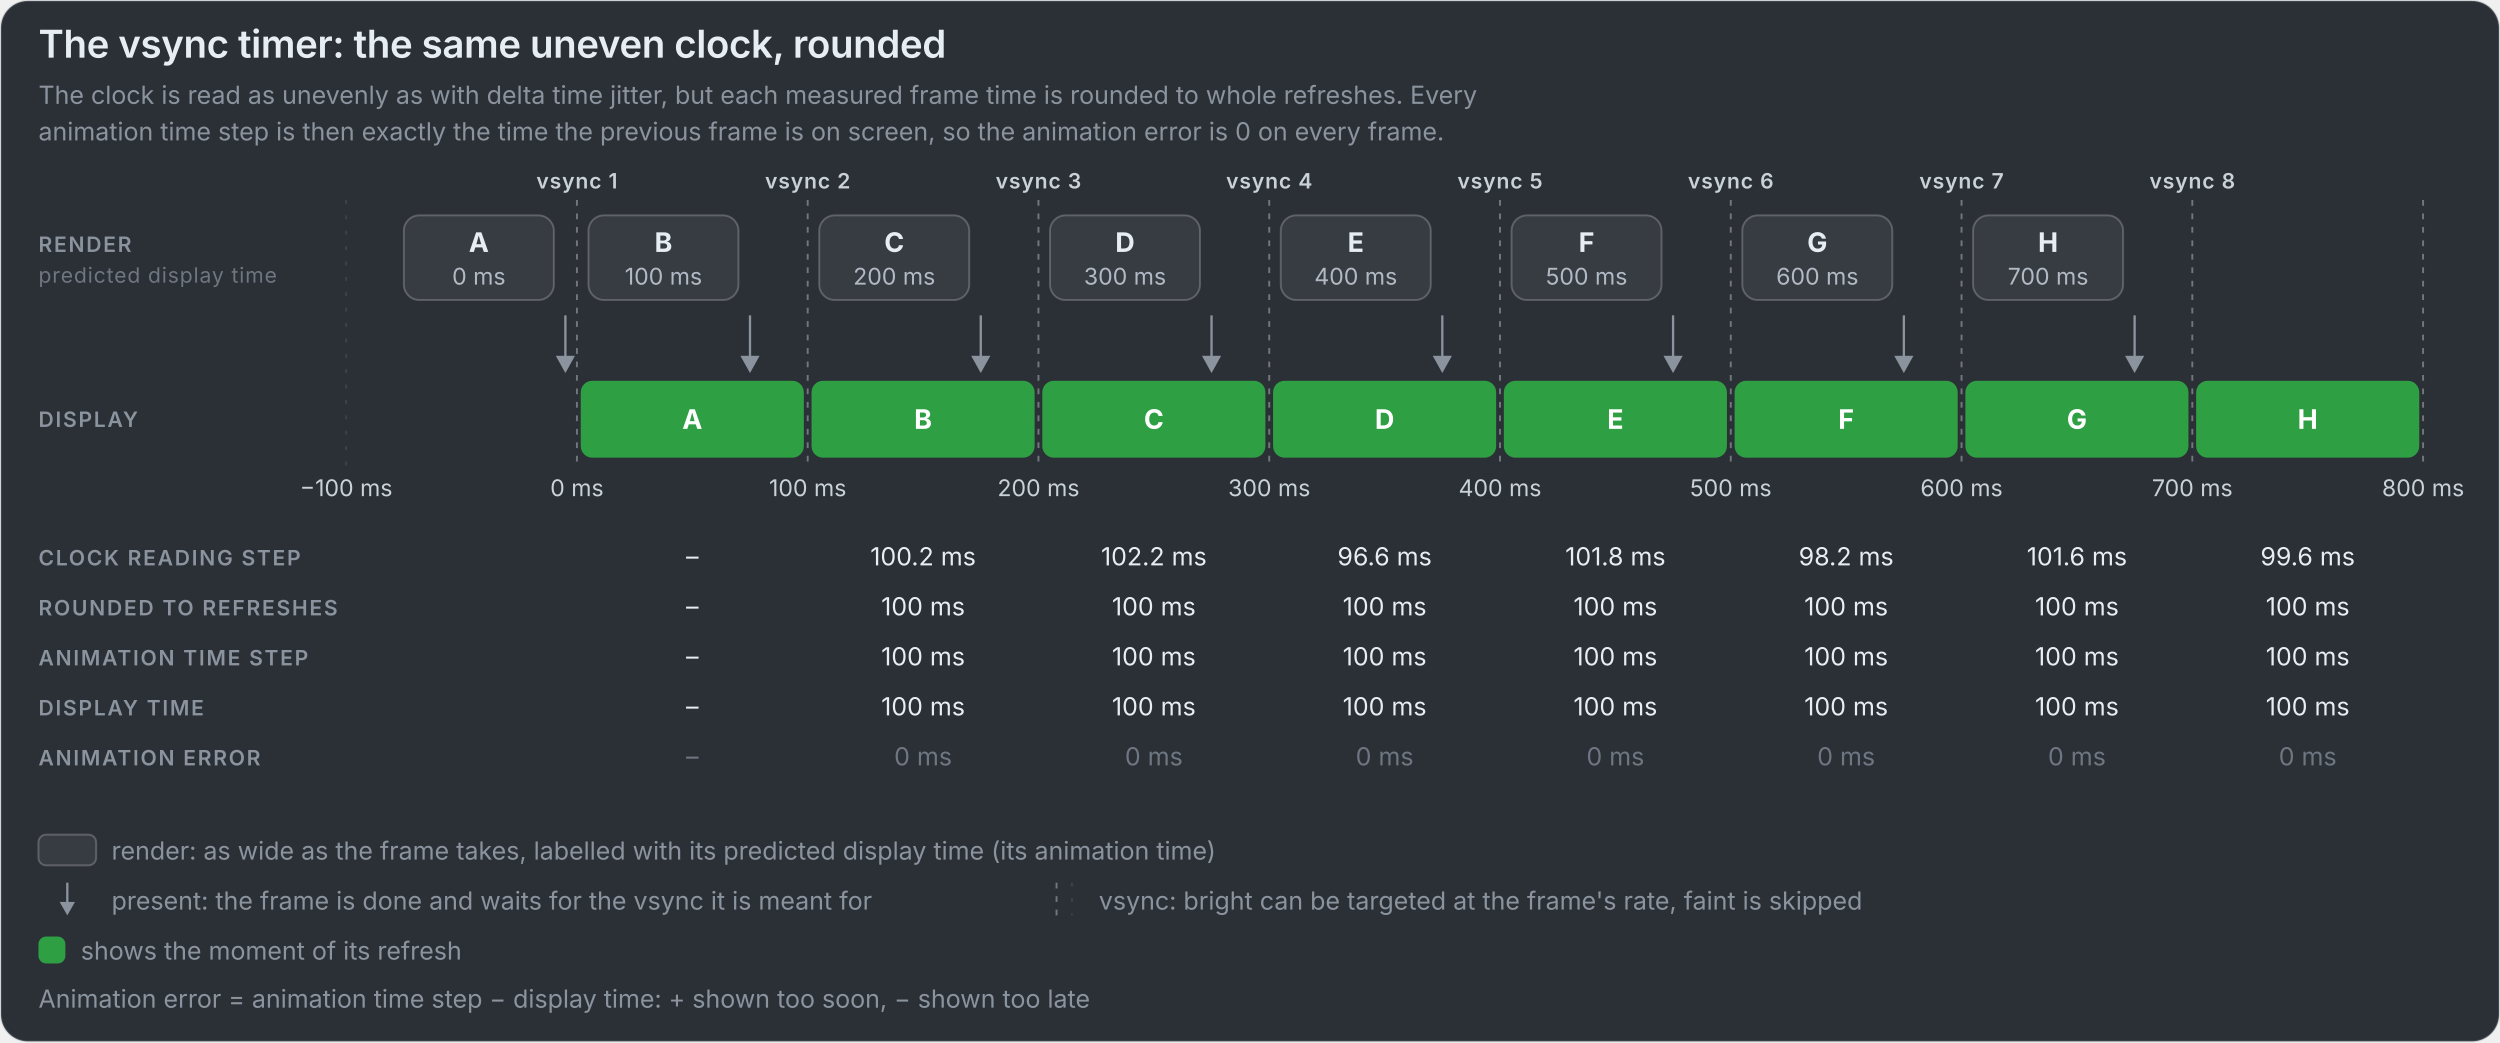
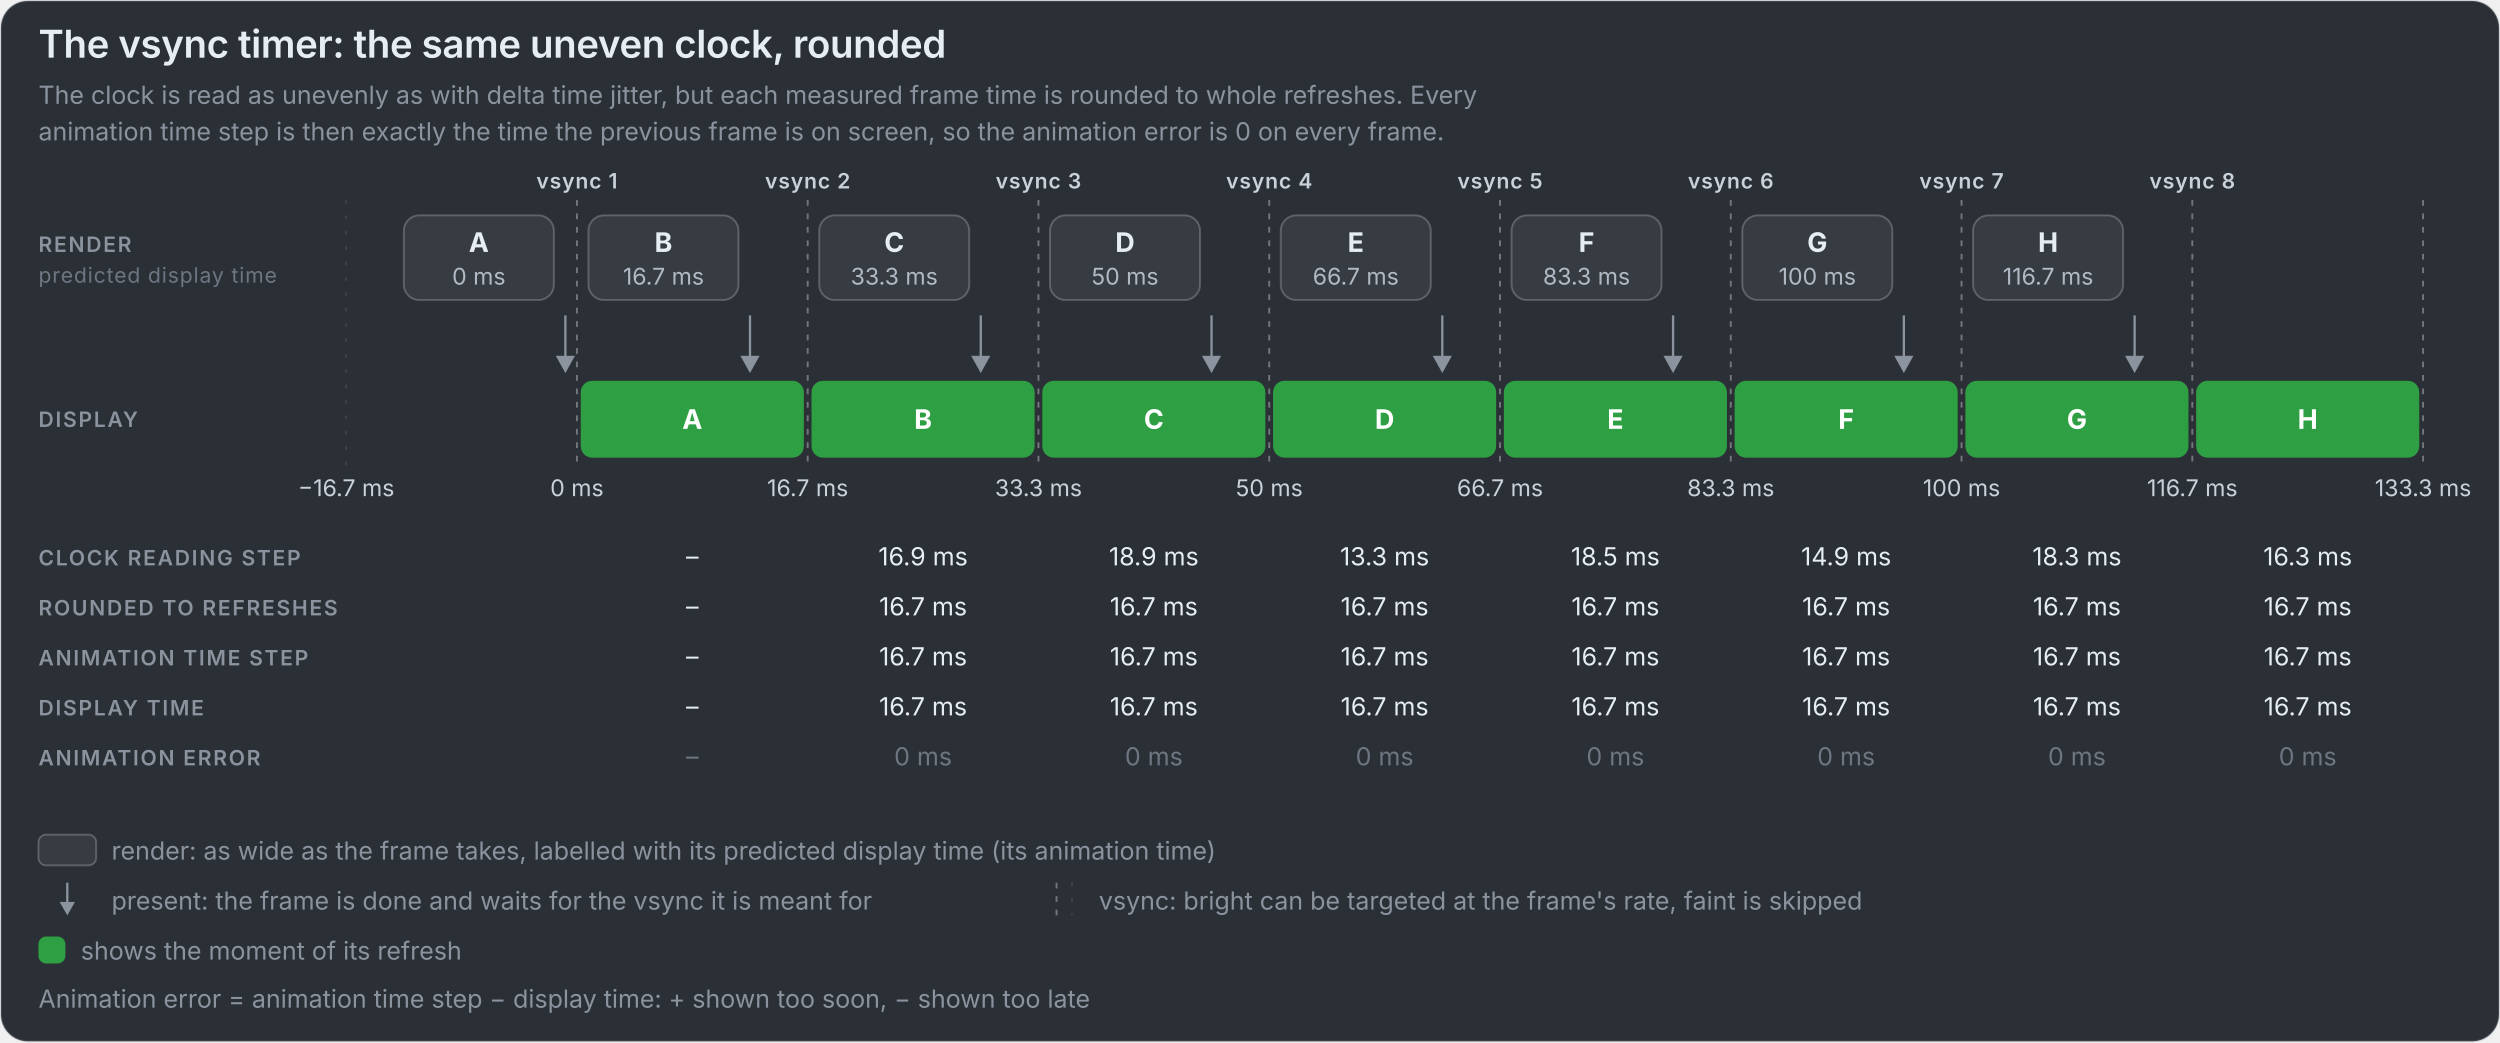
<svg xmlns="http://www.w3.org/2000/svg" width="1300" height="542" viewBox="0 0 1300 542" role="img" aria-label="The vsync timer: the same uneven clock, rounded">
  <style>
  text { font-family: "Segoe UI Variable Text", "Segoe UI", Inter, system-ui, -apple-system, "Helvetica Neue", Arial, sans-serif;
         font-size: 13px; fill: #e6edf3; font-variant-numeric: tabular-nums; }
  .card { fill: #1f242b; fill-opacity: 0.94; stroke: #8b949e; stroke-opacity: 0.25; stroke-width: 1; }
  .title { font-size: 20px; font-weight: 600; letter-spacing: -0.01em; }
  .sub { fill: #8b949e; }
  .label { font-size: 11px; font-weight: 600; letter-spacing: 0.08em; fill: #8b949e; }
  .vsync-n { font-size: 11px; fill: #6e7681; letter-spacing: 0.04em; }
  .axis { font-size: 12px; fill: #c9d1d9; }
  .vsync { stroke: #ffffff; stroke-opacity: 0.34; stroke-width: 1; stroke-dasharray: 3 4; }
  .vsync-skip { stroke: #ffffff; stroke-opacity: 0.09; stroke-width: 1; stroke-dasharray: 2 6; }
  .vsync-target { font-size: 11px; font-weight: 600; fill: #c9d1d9; letter-spacing: 0.04em; }
  .vsync-n-skip { font-size: 11px; fill: #545b64; letter-spacing: 0.04em; }
  .box { fill: #ffffff; fill-opacity: 0.06; stroke: #ffffff; stroke-opacity: 0.22; stroke-width: 1; }
  .frame { font-size: 14px; font-weight: 700; }
  .box-time { fill: #b1bac4; font-size: 12px; }
  .arrow { stroke: #8b949e; stroke-width: 1.2; }
  .arrowhead { fill: #8b949e; }
  .ok { fill: #2ea043; }
  .hold { fill: #2ea043; fill-opacity: 0.45; }
  .again { fill: #d29922; }
  .off { fill: #e5534b; }
  .cell-text { font-size: 14px; font-weight: 700; fill: #ffffff; }
  .dark-text { fill: #1c1f24; }
  .zero { fill: #6e7681; }
  .err { fill: #ff7b72; font-weight: 600; }
  .err-pill { fill: #e5534b; fill-opacity: 0.16; }
  .neutral { fill: #3d444d; }
  .lane { font-size: 15px; font-weight: 600; }
  .same { fill: #7ee787; font-weight: 600; }
</style>
  <rect class="card" x="0.5" y="0.5" width="1299" height="541" rx="14" />
  <text x="20.0" y="30.0" text-anchor="start" class="title">The vsync timer: the same uneven clock, rounded</text>
  <text x="20.0" y="54.0" text-anchor="start" class="sub">The clock is read as unevenly as with delta time jitter, but each measured frame time is rounded to whole refreshes. Every</text>
  <text x="20.0" y="73.0" text-anchor="start" class="sub">animation time step is then exactly the time the previous frame is on screen, so the animation error is 0 on every frame.</text>
  <line class="vsync-skip" x1="180.0" y1="104" x2="180.0" y2="243" />
-   <text x="180.0" y="258.0" text-anchor="middle" class="axis">−100 ms</text>
+   <text x="180.0" y="258.0" text-anchor="middle" class="axis">−16.7 ms</text>
  <line class="vsync" x1="300.0" y1="104" x2="300.0" y2="243" />
  <text x="300.0" y="258.0" text-anchor="middle" class="axis">0 ms</text>
  <text x="300.0" y="98.0" text-anchor="middle" class="vsync-target">vsync 1</text>
  <line class="vsync" x1="420.0" y1="104" x2="420.0" y2="243" />
-   <text x="420.0" y="258.0" text-anchor="middle" class="axis">100 ms</text>
+   <text x="420.0" y="258.0" text-anchor="middle" class="axis">16.7 ms</text>
  <text x="420.0" y="98.0" text-anchor="middle" class="vsync-target">vsync 2</text>
  <line class="vsync" x1="540.0" y1="104" x2="540.0" y2="243" />
-   <text x="540.0" y="258.0" text-anchor="middle" class="axis">200 ms</text>
+   <text x="540.0" y="258.0" text-anchor="middle" class="axis">33.3 ms</text>
  <text x="540.0" y="98.0" text-anchor="middle" class="vsync-target">vsync 3</text>
  <line class="vsync" x1="660.0" y1="104" x2="660.0" y2="243" />
-   <text x="660.0" y="258.0" text-anchor="middle" class="axis">300 ms</text>
+   <text x="660.0" y="258.0" text-anchor="middle" class="axis">50 ms</text>
  <text x="660.0" y="98.0" text-anchor="middle" class="vsync-target">vsync 4</text>
  <line class="vsync" x1="780.0" y1="104" x2="780.0" y2="243" />
-   <text x="780.0" y="258.0" text-anchor="middle" class="axis">400 ms</text>
+   <text x="780.0" y="258.0" text-anchor="middle" class="axis">66.7 ms</text>
  <text x="780.0" y="98.0" text-anchor="middle" class="vsync-target">vsync 5</text>
  <line class="vsync" x1="900.0" y1="104" x2="900.0" y2="243" />
-   <text x="900.0" y="258.0" text-anchor="middle" class="axis">500 ms</text>
+   <text x="900.0" y="258.0" text-anchor="middle" class="axis">83.3 ms</text>
  <text x="900.0" y="98.0" text-anchor="middle" class="vsync-target">vsync 6</text>
  <line class="vsync" x1="1020.0" y1="104" x2="1020.0" y2="243" />
-   <text x="1020.0" y="258.0" text-anchor="middle" class="axis">600 ms</text>
+   <text x="1020.0" y="258.0" text-anchor="middle" class="axis">100 ms</text>
  <text x="1020.0" y="98.0" text-anchor="middle" class="vsync-target">vsync 7</text>
  <line class="vsync" x1="1140.0" y1="104" x2="1140.0" y2="243" />
-   <text x="1140.0" y="258.0" text-anchor="middle" class="axis">700 ms</text>
+   <text x="1140.0" y="258.0" text-anchor="middle" class="axis">116.7 ms</text>
  <text x="1140.0" y="98.0" text-anchor="middle" class="vsync-target">vsync 8</text>
  <line class="vsync" x1="1260.0" y1="104" x2="1260.0" y2="243" />
-   <text x="1260.0" y="258.0" text-anchor="middle" class="axis">800 ms</text>
+   <text x="1260.0" y="258.0" text-anchor="middle" class="axis">133.3 ms</text>
  <text x="20.0" y="131.0" text-anchor="start" class="label">RENDER</text>
  <text x="20.0" y="147.0" text-anchor="start" class="vsync-n">predicted display time</text>
  <text x="20.0" y="222.0" text-anchor="start" class="label">DISPLAY</text>
  <text x="20.0" y="294.0" text-anchor="start" class="label">CLOCK READING STEP</text>
  <text x="20.0" y="320.0" text-anchor="start" class="label">ROUNDED TO REFRESHES</text>
  <text x="20.0" y="346.0" text-anchor="start" class="label">ANIMATION TIME STEP</text>
  <text x="20.0" y="372.0" text-anchor="start" class="label">DISPLAY TIME</text>
  <text x="20.0" y="398.0" text-anchor="start" class="label">ANIMATION ERROR</text>
  <rect class="box" x="210.0" y="112" width="78.0" height="44" rx="8" />
  <text x="249.0" y="131.0" text-anchor="middle" class="frame">A</text>
  <text x="249.0" y="148.0" text-anchor="middle" class="box-time">0 ms</text>
  <line class="arrow" x1="294.0" y1="164" x2="294.0" y2="186" />
  <path class="arrowhead" d="M289.0,185 L299.0,185 L294.0,194 z" />
  <rect class="box" x="306.0" y="112" width="78.0" height="44" rx="8" />
  <text x="345.0" y="131.0" text-anchor="middle" class="frame">B</text>
-   <text x="345.0" y="148.0" text-anchor="middle" class="box-time">100 ms</text>
+   <text x="345.0" y="148.0" text-anchor="middle" class="box-time">16.7 ms</text>
  <line class="arrow" x1="390.0" y1="164" x2="390.0" y2="186" />
  <path class="arrowhead" d="M385.0,185 L395.0,185 L390.0,194 z" />
  <rect class="box" x="426.0" y="112" width="78.0" height="44" rx="8" />
  <text x="465.0" y="131.0" text-anchor="middle" class="frame">C</text>
-   <text x="465.0" y="148.0" text-anchor="middle" class="box-time">200 ms</text>
+   <text x="465.0" y="148.0" text-anchor="middle" class="box-time">33.3 ms</text>
  <line class="arrow" x1="510.0" y1="164" x2="510.0" y2="186" />
  <path class="arrowhead" d="M505.0,185 L515.0,185 L510.0,194 z" />
  <rect class="box" x="546.0" y="112" width="78.0" height="44" rx="8" />
  <text x="585.0" y="131.0" text-anchor="middle" class="frame">D</text>
-   <text x="585.0" y="148.0" text-anchor="middle" class="box-time">300 ms</text>
+   <text x="585.0" y="148.0" text-anchor="middle" class="box-time">50 ms</text>
  <line class="arrow" x1="630.0" y1="164" x2="630.0" y2="186" />
  <path class="arrowhead" d="M625.0,185 L635.0,185 L630.0,194 z" />
  <rect class="box" x="666.0" y="112" width="78.0" height="44" rx="8" />
  <text x="705.0" y="131.0" text-anchor="middle" class="frame">E</text>
-   <text x="705.0" y="148.0" text-anchor="middle" class="box-time">400 ms</text>
+   <text x="705.0" y="148.0" text-anchor="middle" class="box-time">66.7 ms</text>
  <line class="arrow" x1="750.0" y1="164" x2="750.0" y2="186" />
  <path class="arrowhead" d="M745.0,185 L755.0,185 L750.0,194 z" />
  <rect class="box" x="786.0" y="112" width="78.0" height="44" rx="8" />
  <text x="825.0" y="131.0" text-anchor="middle" class="frame">F</text>
-   <text x="825.0" y="148.0" text-anchor="middle" class="box-time">500 ms</text>
+   <text x="825.0" y="148.0" text-anchor="middle" class="box-time">83.3 ms</text>
  <line class="arrow" x1="870.0" y1="164" x2="870.0" y2="186" />
  <path class="arrowhead" d="M865.0,185 L875.0,185 L870.0,194 z" />
  <rect class="box" x="906.0" y="112" width="78.0" height="44" rx="8" />
  <text x="945.0" y="131.0" text-anchor="middle" class="frame">G</text>
-   <text x="945.0" y="148.0" text-anchor="middle" class="box-time">600 ms</text>
+   <text x="945.0" y="148.0" text-anchor="middle" class="box-time">100 ms</text>
  <line class="arrow" x1="990.0" y1="164" x2="990.0" y2="186" />
  <path class="arrowhead" d="M985.0,185 L995.0,185 L990.0,194 z" />
  <rect class="box" x="1026.0" y="112" width="78.0" height="44" rx="8" />
  <text x="1065.0" y="131.0" text-anchor="middle" class="frame">H</text>
-   <text x="1065.0" y="148.0" text-anchor="middle" class="box-time">700 ms</text>
+   <text x="1065.0" y="148.0" text-anchor="middle" class="box-time">116.7 ms</text>
  <line class="arrow" x1="1110.0" y1="164" x2="1110.0" y2="186" />
  <path class="arrowhead" d="M1105.0,185 L1115.0,185 L1110.0,194 z" />
  <rect class="ok" x="302.0" y="198" width="116.0" height="40" rx="6" />
  <text x="360.0" y="223.0" text-anchor="middle" class="cell-text">A</text>
  <text x="360.0" y="294.0" text-anchor="middle">–</text>
  <text x="360.0" y="320.0" text-anchor="middle">–</text>
  <text x="360.0" y="346.0" text-anchor="middle">–</text>
  <text x="360.0" y="372.0" text-anchor="middle">–</text>
  <text x="360.0" y="398.0" text-anchor="middle" class="zero">–</text>
  <rect class="ok" x="422.0" y="198" width="116.0" height="40" rx="6" />
  <text x="480.0" y="223.0" text-anchor="middle" class="cell-text">B</text>
-   <text x="480.0" y="294.0" text-anchor="middle">100.2 ms</text>
-   <text x="480.0" y="320.0" text-anchor="middle">100 ms</text>
-   <text x="480.0" y="346.0" text-anchor="middle">100 ms</text>
-   <text x="480.0" y="372.0" text-anchor="middle">100 ms</text>
+   <text x="480.0" y="294.0" text-anchor="middle">16.9 ms</text>
+   <text x="480.0" y="320.0" text-anchor="middle">16.7 ms</text>
+   <text x="480.0" y="346.0" text-anchor="middle">16.7 ms</text>
+   <text x="480.0" y="372.0" text-anchor="middle">16.7 ms</text>
  <text x="480.0" y="398.0" text-anchor="middle" class="zero">0 ms</text>
  <rect class="ok" x="542.0" y="198" width="116.0" height="40" rx="6" />
  <text x="600.0" y="223.0" text-anchor="middle" class="cell-text">C</text>
-   <text x="600.0" y="294.0" text-anchor="middle">102.2 ms</text>
-   <text x="600.0" y="320.0" text-anchor="middle">100 ms</text>
-   <text x="600.0" y="346.0" text-anchor="middle">100 ms</text>
-   <text x="600.0" y="372.0" text-anchor="middle">100 ms</text>
+   <text x="600.0" y="294.0" text-anchor="middle">18.9 ms</text>
+   <text x="600.0" y="320.0" text-anchor="middle">16.7 ms</text>
+   <text x="600.0" y="346.0" text-anchor="middle">16.7 ms</text>
+   <text x="600.0" y="372.0" text-anchor="middle">16.7 ms</text>
  <text x="600.0" y="398.0" text-anchor="middle" class="zero">0 ms</text>
  <rect class="ok" x="662.0" y="198" width="116.0" height="40" rx="6" />
  <text x="720.0" y="223.0" text-anchor="middle" class="cell-text">D</text>
-   <text x="720.0" y="294.0" text-anchor="middle">96.6 ms</text>
-   <text x="720.0" y="320.0" text-anchor="middle">100 ms</text>
-   <text x="720.0" y="346.0" text-anchor="middle">100 ms</text>
-   <text x="720.0" y="372.0" text-anchor="middle">100 ms</text>
+   <text x="720.0" y="294.0" text-anchor="middle">13.3 ms</text>
+   <text x="720.0" y="320.0" text-anchor="middle">16.7 ms</text>
+   <text x="720.0" y="346.0" text-anchor="middle">16.7 ms</text>
+   <text x="720.0" y="372.0" text-anchor="middle">16.7 ms</text>
  <text x="720.0" y="398.0" text-anchor="middle" class="zero">0 ms</text>
  <rect class="ok" x="782.0" y="198" width="116.0" height="40" rx="6" />
  <text x="840.0" y="223.0" text-anchor="middle" class="cell-text">E</text>
-   <text x="840.0" y="294.0" text-anchor="middle">101.8 ms</text>
-   <text x="840.0" y="320.0" text-anchor="middle">100 ms</text>
-   <text x="840.0" y="346.0" text-anchor="middle">100 ms</text>
-   <text x="840.0" y="372.0" text-anchor="middle">100 ms</text>
+   <text x="840.0" y="294.0" text-anchor="middle">18.5 ms</text>
+   <text x="840.0" y="320.0" text-anchor="middle">16.7 ms</text>
+   <text x="840.0" y="346.0" text-anchor="middle">16.7 ms</text>
+   <text x="840.0" y="372.0" text-anchor="middle">16.7 ms</text>
  <text x="840.0" y="398.0" text-anchor="middle" class="zero">0 ms</text>
  <rect class="ok" x="902.0" y="198" width="116.0" height="40" rx="6" />
  <text x="960.0" y="223.0" text-anchor="middle" class="cell-text">F</text>
-   <text x="960.0" y="294.0" text-anchor="middle">98.2 ms</text>
-   <text x="960.0" y="320.0" text-anchor="middle">100 ms</text>
-   <text x="960.0" y="346.0" text-anchor="middle">100 ms</text>
-   <text x="960.0" y="372.0" text-anchor="middle">100 ms</text>
+   <text x="960.0" y="294.0" text-anchor="middle">14.9 ms</text>
+   <text x="960.0" y="320.0" text-anchor="middle">16.7 ms</text>
+   <text x="960.0" y="346.0" text-anchor="middle">16.7 ms</text>
+   <text x="960.0" y="372.0" text-anchor="middle">16.7 ms</text>
  <text x="960.0" y="398.0" text-anchor="middle" class="zero">0 ms</text>
  <rect class="ok" x="1022.0" y="198" width="116.0" height="40" rx="6" />
  <text x="1080.0" y="223.0" text-anchor="middle" class="cell-text">G</text>
-   <text x="1080.0" y="294.0" text-anchor="middle">101.6 ms</text>
-   <text x="1080.0" y="320.0" text-anchor="middle">100 ms</text>
-   <text x="1080.0" y="346.0" text-anchor="middle">100 ms</text>
-   <text x="1080.0" y="372.0" text-anchor="middle">100 ms</text>
+   <text x="1080.0" y="294.0" text-anchor="middle">18.3 ms</text>
+   <text x="1080.0" y="320.0" text-anchor="middle">16.7 ms</text>
+   <text x="1080.0" y="346.0" text-anchor="middle">16.7 ms</text>
+   <text x="1080.0" y="372.0" text-anchor="middle">16.7 ms</text>
  <text x="1080.0" y="398.0" text-anchor="middle" class="zero">0 ms</text>
  <rect class="ok" x="1142.0" y="198" width="116.0" height="40" rx="6" />
  <text x="1200.0" y="223.0" text-anchor="middle" class="cell-text">H</text>
-   <text x="1200.0" y="294.0" text-anchor="middle">99.6 ms</text>
-   <text x="1200.0" y="320.0" text-anchor="middle">100 ms</text>
-   <text x="1200.0" y="346.0" text-anchor="middle">100 ms</text>
-   <text x="1200.0" y="372.0" text-anchor="middle">100 ms</text>
+   <text x="1200.0" y="294.0" text-anchor="middle">16.3 ms</text>
+   <text x="1200.0" y="320.0" text-anchor="middle">16.7 ms</text>
+   <text x="1200.0" y="346.0" text-anchor="middle">16.7 ms</text>
+   <text x="1200.0" y="372.0" text-anchor="middle">16.7 ms</text>
  <text x="1200.0" y="398.0" text-anchor="middle" class="zero">0 ms</text>
  <rect class="box" x="20" y="434" width="30" height="16" rx="4" />
  <text x="58.0" y="447.0" text-anchor="start" class="sub">render: as wide as the frame takes, labelled with its predicted display time (its animation time)</text>
  <line class="arrow" x1="35.0" y1="459" x2="35.0" y2="470" />
  <path class="arrowhead" d="M31.0,469 L39.0,469 L35.0,476 z" />
  <text x="58.0" y="473.0" text-anchor="start" class="sub">present: the frame is done and waits for the vsync it is meant for</text>
  <line class="vsync" x1="549.4" y1="459" x2="549.4" y2="476" />
  <line class="vsync-skip" x1="557.4" y1="459" x2="557.4" y2="476" />
  <text x="571.4" y="473.0" text-anchor="start" class="sub">vsync: bright can be targeted at the frame's rate, faint is skipped</text>
  <rect class="ok" x="20.0" y="487" width="14" height="14" rx="4" />
  <text x="42.0" y="499.0" text-anchor="start" class="sub">shows the moment of its refresh</text>
  <text x="20.0" y="524.0" text-anchor="start" class="sub">Animation error = animation time step − display time: + shown too soon, − shown too late</text>
</svg>
